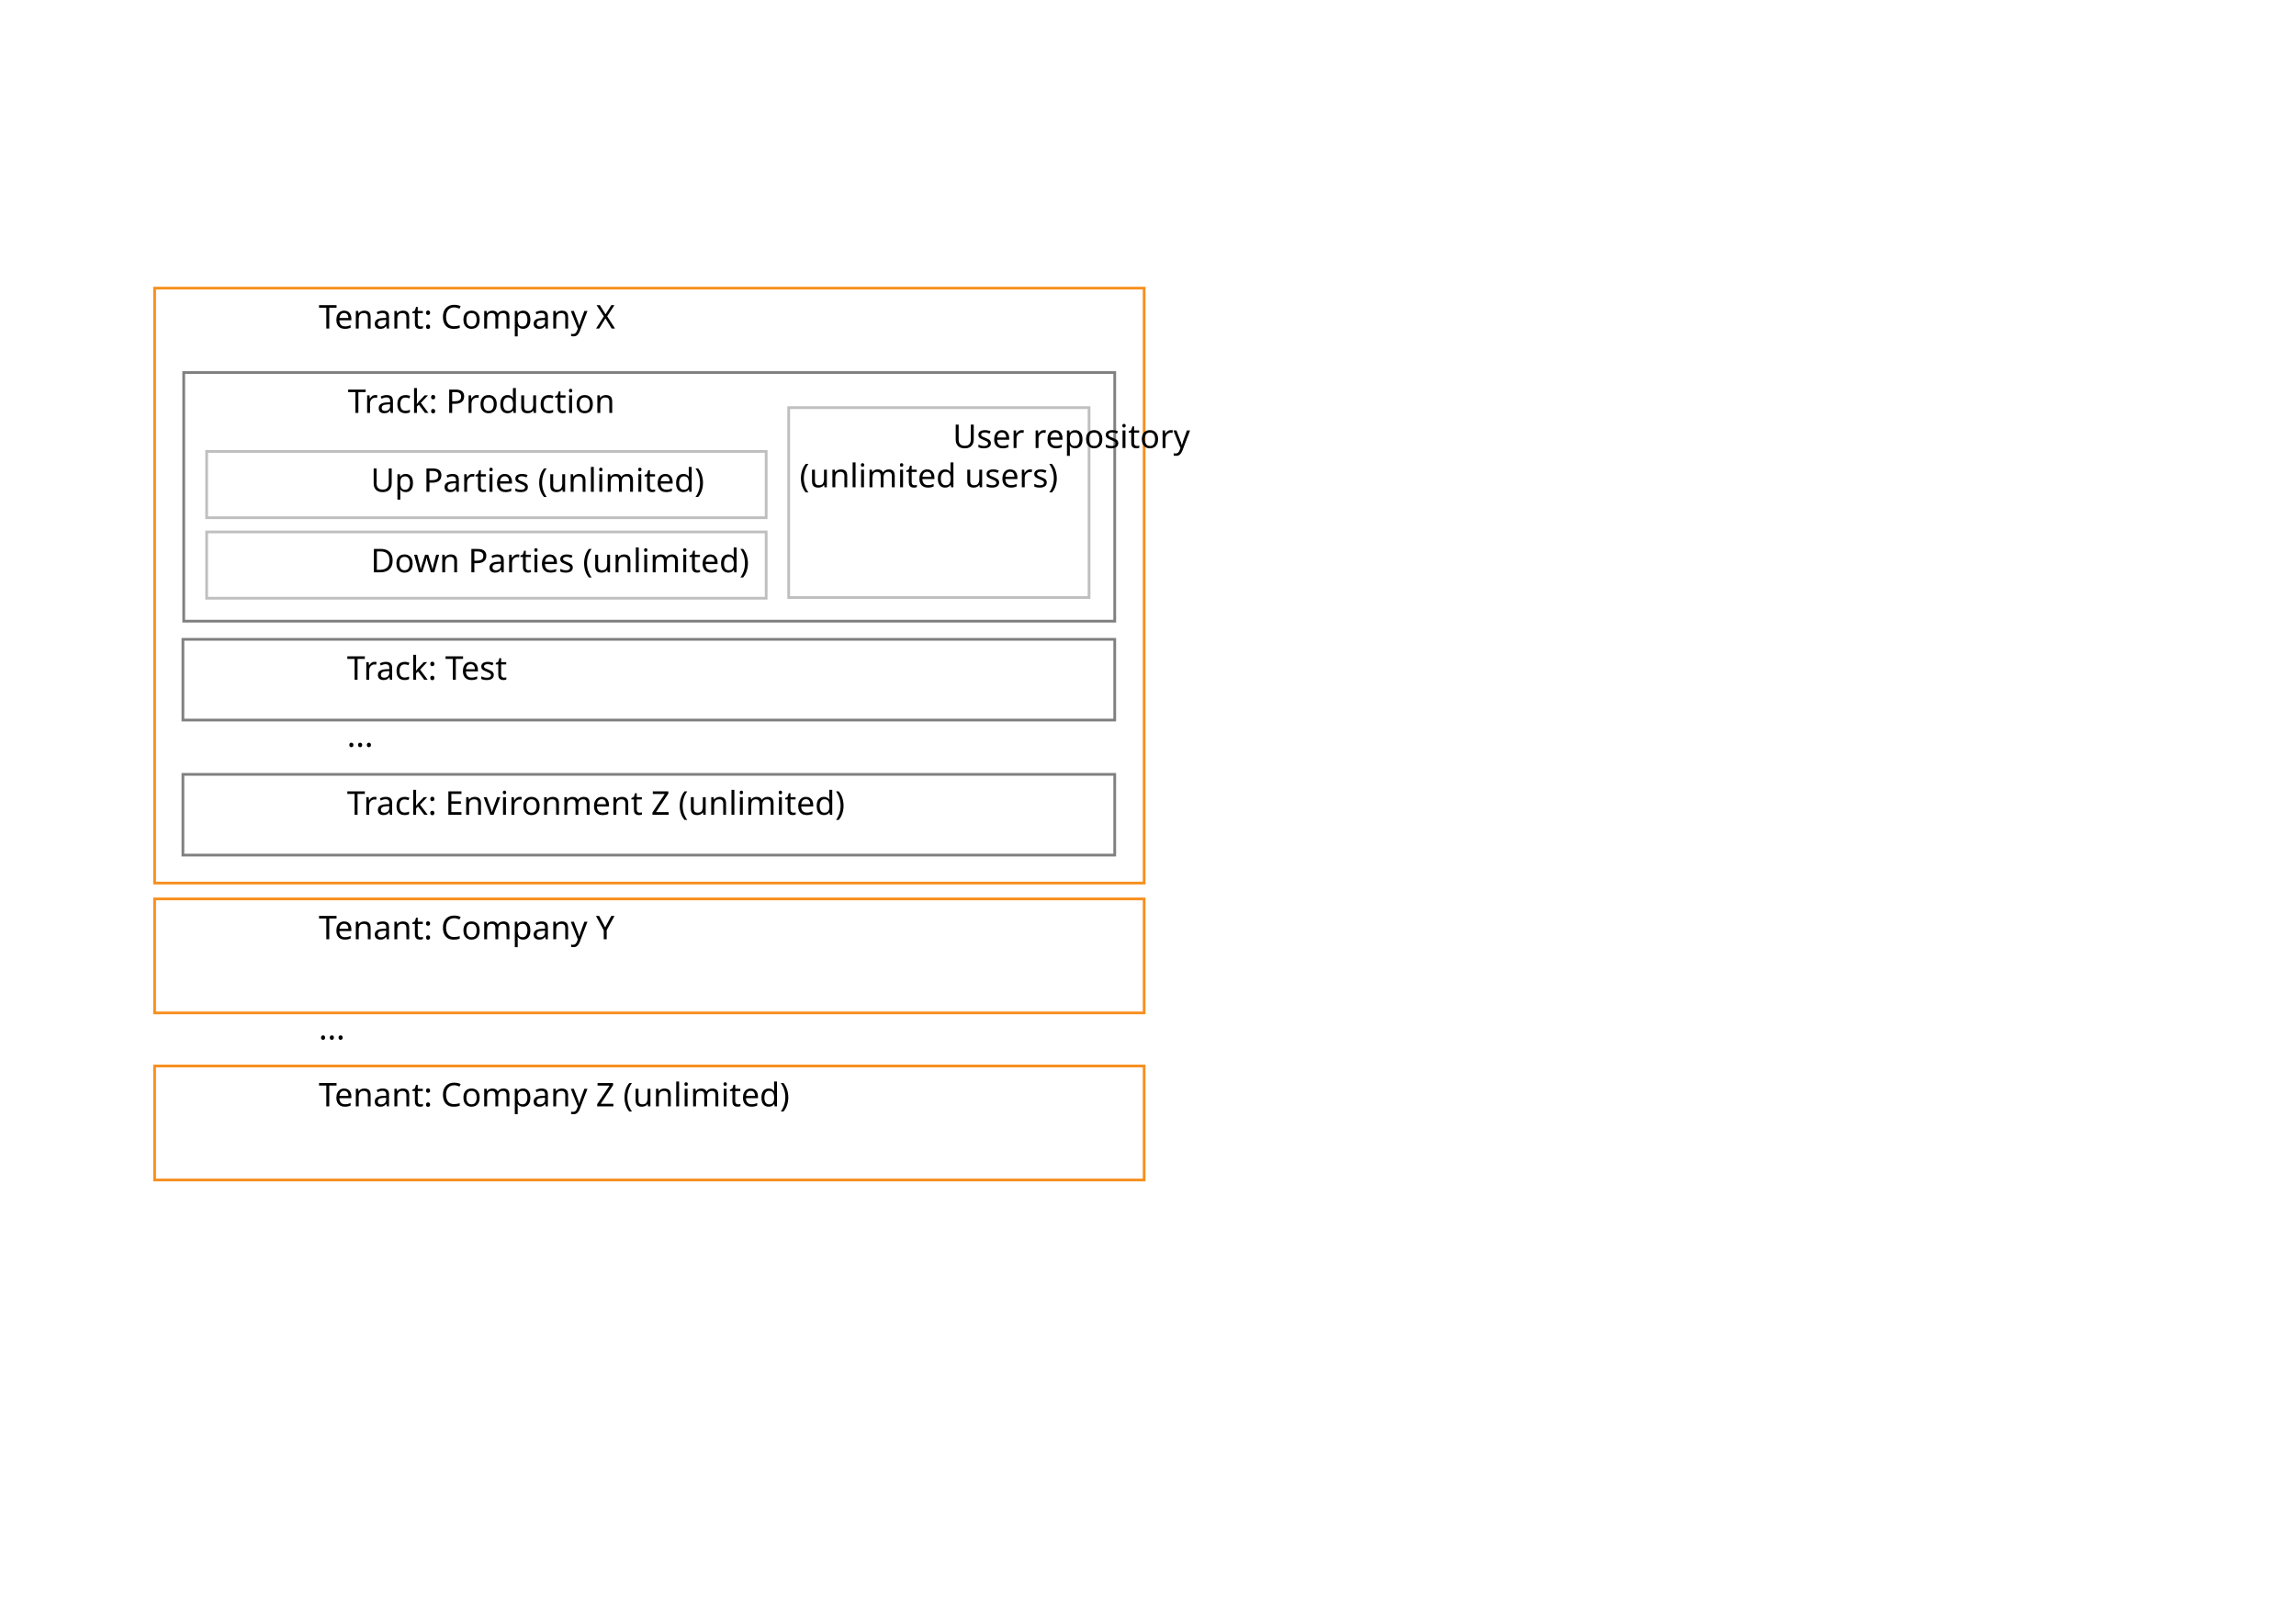
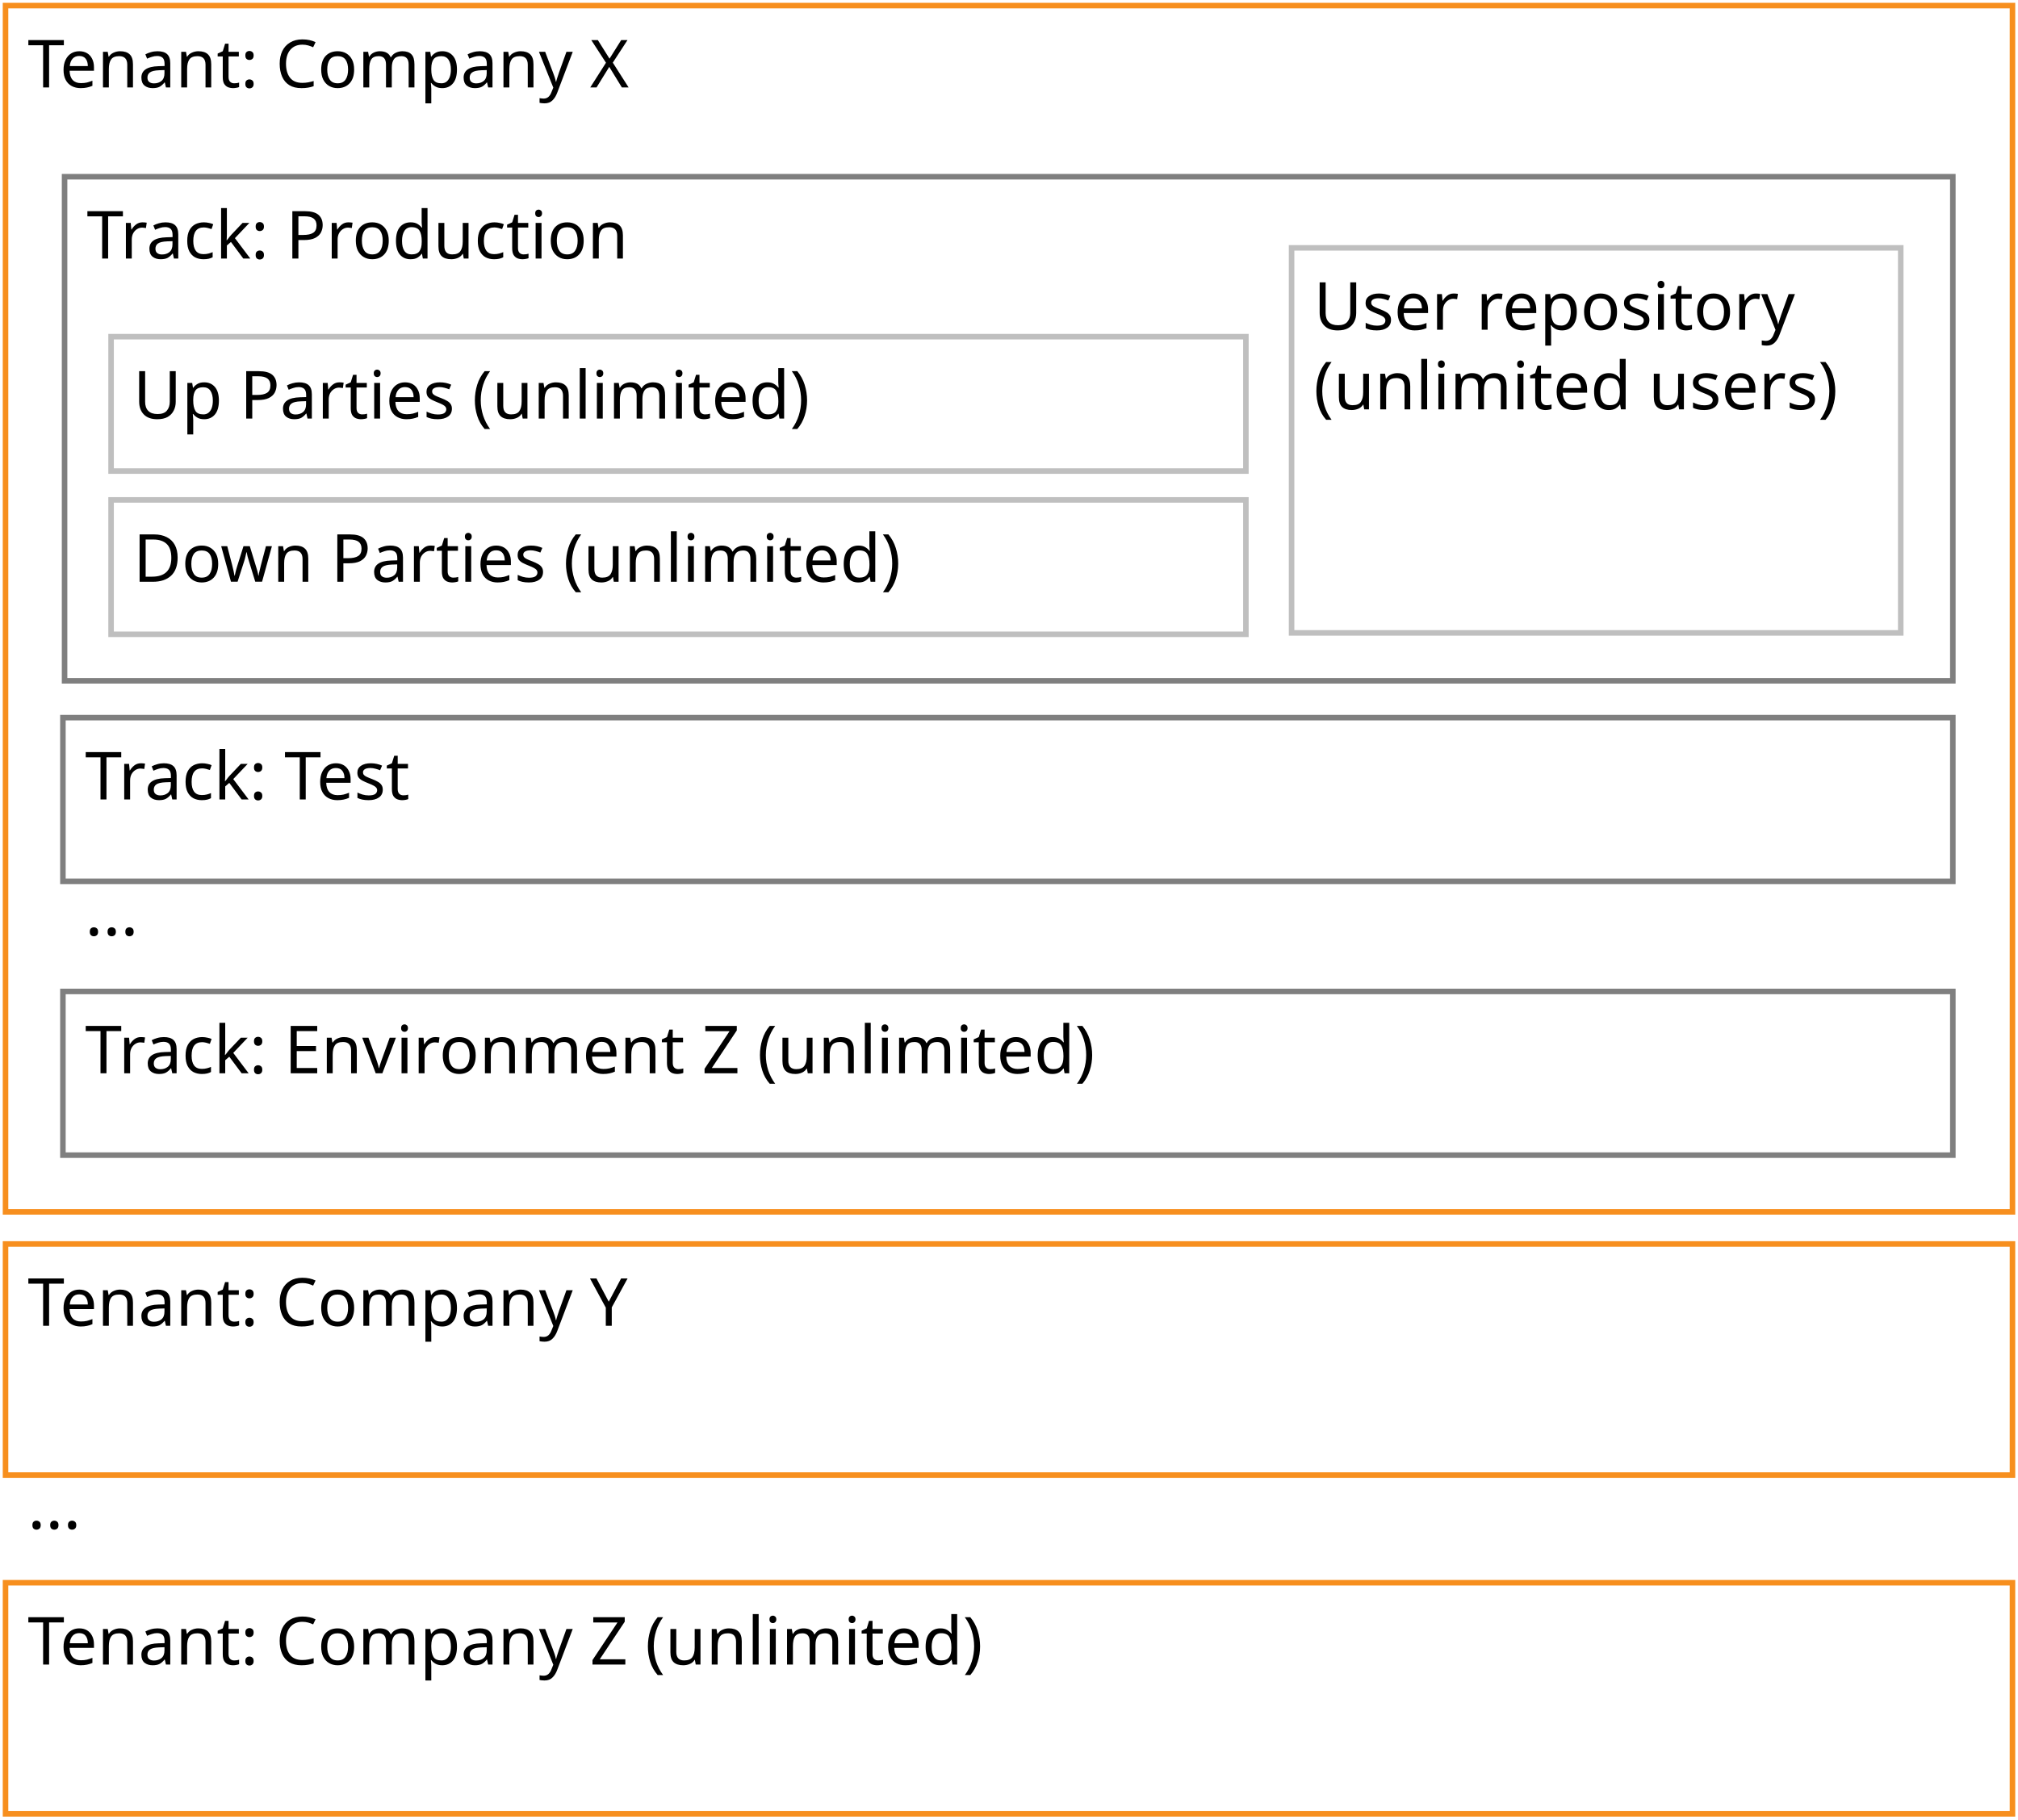
- <svg xmlns="http://www.w3.org/2000/svg" xmlns:ns1="http://schemas.microsoft.com/visio/2003/SVGExtensions/" width="11.693in" height="8.268in" viewBox="0 0 841.89 595.276" xml:space="preserve" color-interpolation-filters="sRGB" class="st7">
-   <ns1:documentProperties ns1:langID="1033" ns1:metric="true" ns1:viewMarkup="false">
-     <ns1:userDefs>
-       <ns1:ud ns1:nameU="msvSubprocessMaster" ns1:prompt="" ns1:val="VT4(Rectangle)" />
-       <ns1:ud ns1:nameU="msvNoAutoConnect" ns1:val="VT0(1):26" />
-     </ns1:userDefs>
-   </ns1:documentProperties>
+ <svg xmlns="http://www.w3.org/2000/svg" width="5.067in" height="4.569in" viewBox="0 0 364.835 328.959" xml:space="preserve" color-interpolation-filters="sRGB" class="st7">
  <style type="text/css">
	
		.st1 {fill:none;stroke:#f78f1e;stroke-width:1}
		.st2 {fill:#000000;font-family:Calibri;font-size:1em}
		.st3 {fill:none;stroke:none;stroke-width:0.25}
		.st4 {fill:none;stroke:#7f7f7f;stroke-width:1}
		.st5 {fill:none;stroke:#bfbfbf;stroke-width:1}
		.st6 {font-size:1em}
		.st7 {fill:none;fill-rule:evenodd;font-size:12px;overflow:visible;stroke-linecap:square;stroke-miterlimit:3}
	
	</style>
-   <g ns1:mID="0" ns1:index="1" ns1:groupContext="foregroundPage">
-     <ns1:userDefs>
-       <ns1:ud ns1:nameU="msvThemeOrder" ns1:val="VT0(0):26" />
-     </ns1:userDefs>
-     <ns1:pageProperties ns1:drawingScale="0.0393701" ns1:pageScale="0.0393701" ns1:drawingUnits="24" ns1:shadowOffsetX="8.50394" ns1:shadowOffsetY="-8.50394" />
-     <g id="shape1-1" ns1:mID="1" ns1:groupContext="shape" transform="translate(56.6929,-271.533)">
-       <ns1:userDefs>
-         <ns1:ud ns1:nameU="visVersion" ns1:val="VT0(15):26" />
-       </ns1:userDefs>
-       <ns1:textBlock ns1:margins="rect(4,4,4,4)" ns1:tabSpace="42.5197" ns1:verticalAlign="0" />
-       <ns1:textRect cx="181.417" cy="486.219" width="362.84" height="218.112" />
-       <rect x="0" y="377.163" width="362.835" height="218.112" class="st1" />
-       <text x="4" y="391.96" class="st2" ns1:langID="1033">
-         <ns1:paragraph />
-         <ns1:tabList />Tenant: Company X</text>
+   <g>
+     <g id="shape1-1" transform="translate(1,-109.847)">
+       <rect x="0" y="110.847" width="362.835" height="218.112" class="st1" />
+       <text x="4" y="125.65" class="st2">Tenant: Company X</text>
    </g>
-     <g id="shape2-4" ns1:mID="2" ns1:groupContext="shape" transform="translate(56.6929,-223.941)">
-       <ns1:userDefs>
-         <ns1:ud ns1:nameU="visVersion" ns1:val="VT0(15):26" />
-       </ns1:userDefs>
-       <ns1:textBlock ns1:margins="rect(4,4,4,4)" ns1:tabSpace="42.5197" ns1:verticalAlign="0" />
-       <ns1:textRect cx="181.417" cy="574.381" width="362.84" height="41.789" />
-       <rect x="0" y="553.486" width="362.835" height="41.789" class="st1" />
-       <text x="4" y="568.29" class="st2" ns1:langID="1033">
-         <ns1:paragraph />
-         <ns1:tabList />Tenant: Company Y</text>
+     <g id="shape2-4" transform="translate(1,-62.2548)">
+       <rect x="0" y="287.17" width="362.835" height="41.789" class="st1" />
+       <text x="4" y="301.97" class="st2">Tenant: Company Y</text>
    </g>
-     <g id="shape3-7" ns1:mID="3" ns1:groupContext="shape" transform="translate(56.6929,-162.686)">
-       <ns1:userDefs>
-         <ns1:ud ns1:nameU="visVersion" ns1:val="VT0(15):26" />
-       </ns1:userDefs>
-       <ns1:textBlock ns1:margins="rect(4,4,4,4)" ns1:tabSpace="42.5197" ns1:verticalAlign="0" />
-       <ns1:textRect cx="181.417" cy="574.381" width="362.84" height="41.789" />
-       <rect x="0" y="553.486" width="362.835" height="41.789" class="st1" />
-       <text x="4" y="568.29" class="st2" ns1:langID="1033">
-         <ns1:paragraph />
-         <ns1:tabList />Tenant: Company Z (unlimited)</text>
+     <g id="shape3-7" transform="translate(1,-1)">
+       <rect x="0" y="287.17" width="362.835" height="41.789" class="st1" />
+       <text x="4" y="301.97" class="st2">Tenant: Company Z (unlimited)</text>
    </g>
-     <g id="shape4-10" ns1:mID="4" ns1:groupContext="shape" transform="translate(56.6929,-205.694)">
-       <ns1:textBlock ns1:margins="rect(4,4,4,4)" ns1:tabSpace="42.5197" />
-       <ns1:textRect cx="44.711" cy="583.125" width="89.43" height="24.301" />
-       <rect x="0" y="570.974" width="89.422" height="24.301" class="st3" />
-       <text x="4" y="586.73" class="st2" ns1:langID="1033">
-         <ns1:paragraph />
-         <ns1:tabList />...</text>
+     <g id="shape4-10" transform="translate(1,-44.0075)">
+       <rect x="0" y="304.658" width="89.422" height="24.301" class="st3" />
+       <text x="4" y="320.41" class="st2">...</text>
    </g>
-     <g id="shape6-13" ns1:mID="6" ns1:groupContext="shape" transform="translate(67.3671,-367.556)">
-       <ns1:userDefs>
-         <ns1:ud ns1:nameU="visVersion" ns1:val="VT0(15):26" />
-       </ns1:userDefs>
-       <ns1:textBlock ns1:margins="rect(4,4,4,4)" ns1:tabSpace="42.5197" ns1:verticalAlign="0" />
-       <ns1:textRect cx="170.69" cy="549.702" width="341.39" height="91.147" />
-       <rect x="0" y="504.129" width="341.38" height="91.147" class="st4" />
-       <text x="4" y="518.93" class="st2" ns1:langID="1033">
-         <ns1:paragraph />
-         <ns1:tabList />Track: Production</text>
+     <g id="shape6-13" transform="translate(11.6742,-205.87)">
+       <rect x="0" y="237.813" width="341.38" height="91.147" class="st4" />
+       <text x="4" y="252.61" class="st2">Track: Production</text>
    </g>
-     <g id="shape7-16" ns1:mID="7" ns1:groupContext="shape" transform="translate(67.0662,-331.299)">
-       <ns1:userDefs>
-         <ns1:ud ns1:nameU="visVersion" ns1:val="VT0(15):26" />
-       </ns1:userDefs>
-       <ns1:textBlock ns1:margins="rect(4,4,4,4)" ns1:tabSpace="42.5197" ns1:verticalAlign="0" />
-       <ns1:textRect cx="170.84" cy="580.477" width="341.69" height="29.598" />
-       <rect x="0" y="565.678" width="341.681" height="29.598" class="st4" />
-       <text x="4" y="580.48" class="st2" ns1:langID="1033">
-         <ns1:paragraph />
-         <ns1:tabList />Track: Test</text>
+     <g id="shape7-16" transform="translate(11.3733,-169.613)">
+       <rect x="0" y="299.362" width="341.681" height="29.598" class="st4" />
+       <text x="4" y="314.16" class="st2">Track: Test</text>
    </g>
-     <g id="shape8-19" ns1:mID="8" ns1:groupContext="shape" transform="translate(67.0662,-281.791)">
-       <ns1:userDefs>
-         <ns1:ud ns1:nameU="visVersion" ns1:val="VT0(15):26" />
-       </ns1:userDefs>
-       <ns1:textBlock ns1:margins="rect(4,4,4,4)" ns1:tabSpace="42.5197" ns1:verticalAlign="0" />
-       <ns1:textRect cx="170.84" cy="580.477" width="341.69" height="29.598" />
-       <rect x="0" y="565.678" width="341.681" height="29.598" class="st4" />
-       <text x="4" y="580.48" class="st2" ns1:langID="1033">
-         <ns1:paragraph />
-         <ns1:tabList />Track: Environment Z (unlimited)</text>
+     <g id="shape8-19" transform="translate(11.3733,-120.104)">
+       <rect x="0" y="299.362" width="341.681" height="29.598" class="st4" />
+       <text x="4" y="314.16" class="st2">Track: Environment Z (unlimited)</text>
    </g>
-     <g id="shape9-22" ns1:mID="9" ns1:groupContext="shape" transform="translate(67.0662,-312.985)">
-       <ns1:textBlock ns1:margins="rect(4,4,4,4)" ns1:tabSpace="42.5197" />
-       <ns1:textRect cx="44.711" cy="583.125" width="89.43" height="24.301" />
-       <rect x="0" y="570.974" width="89.422" height="24.301" class="st3" />
-       <text x="4" y="586.73" class="st2" ns1:langID="1033">
-         <ns1:paragraph />
-         <ns1:tabList />...</text>
+     <g id="shape9-22" transform="translate(11.3733,-151.298)">
+       <rect x="0" y="304.658" width="89.422" height="24.301" class="st3" />
+       <text x="4" y="320.41" class="st2">...</text>
    </g>
-     <g id="shape10-25" ns1:mID="10" ns1:groupContext="shape" transform="translate(289.197,-376.218)">
-       <ns1:userDefs>
-         <ns1:ud ns1:nameU="visVersion" ns1:val="VT0(15):26" />
-       </ns1:userDefs>
-       <ns1:textBlock ns1:margins="rect(4,4,4,4)" ns1:tabSpace="42.5197" ns1:verticalAlign="0" />
-       <ns1:textRect cx="55.066" cy="560.465" width="110.14" height="69.621" />
-       <rect x="0" y="525.654" width="110.132" height="69.621" class="st5" />
-       <text x="4" y="540.45" class="st2" ns1:langID="1033">
-         <ns1:paragraph />
-         <ns1:tabList />User repository<ns1:newlineChar />
-         <tspan x="4" dy="1.2em" class="st6">(unlimited users)</tspan>
+     <g id="shape10-25" transform="translate(233.504,-214.532)">
+       <rect x="0" y="259.338" width="110.132" height="69.621" class="st5" />
+       <text x="4" y="274.14" class="st2">User repository <tspan x="4" dy="1.2em" class="st6">(unlimited users)</tspan>
      </text>
    </g>
-     <g id="shape14-29" ns1:mID="14" ns1:groupContext="shape" transform="translate(75.7755,-405.479)">
-       <ns1:userDefs>
-         <ns1:ud ns1:nameU="visVersion" ns1:val="VT0(15):26" />
-       </ns1:userDefs>
-       <ns1:textBlock ns1:margins="rect(4,4,4,4)" ns1:tabSpace="42.5197" ns1:verticalAlign="0" />
-       <ns1:textRect cx="102.582" cy="583.125" width="205.17" height="24.301" />
-       <rect x="0" y="570.974" width="205.164" height="24.301" class="st5" />
-       <text x="4" y="585.77" class="st2" ns1:langID="1033">
-         <ns1:paragraph />
-         <ns1:tabList />Up Parties (unlimited)</text>
+     <g id="shape14-29" transform="translate(20.0826,-243.793)">
+       <rect x="0" y="304.658" width="205.164" height="24.301" class="st5" />
+       <text x="4" y="319.46" class="st2">Up Parties (unlimited)</text>
    </g>
-     <g id="shape15-32" ns1:mID="15" ns1:groupContext="shape" transform="translate(75.7755,-375.964)">
-       <ns1:userDefs>
-         <ns1:ud ns1:nameU="visVersion" ns1:val="VT0(15):26" />
-       </ns1:userDefs>
-       <ns1:textBlock ns1:margins="rect(4,4,4,4)" ns1:tabSpace="42.5197" ns1:verticalAlign="0" />
-       <ns1:textRect cx="102.582" cy="583.125" width="205.17" height="24.301" />
-       <rect x="0" y="570.974" width="205.164" height="24.301" class="st5" />
-       <text x="4" y="585.77" class="st2" ns1:langID="1033">
-         <ns1:paragraph />
-         <ns1:tabList />Down Parties (unlimited)</text>
+     <g id="shape15-32" transform="translate(20.0826,-214.278)">
+       <rect x="0" y="304.658" width="205.164" height="24.301" class="st5" />
+       <text x="4" y="319.46" class="st2">Down Parties (unlimited)</text>
    </g>
  </g>
</svg>
